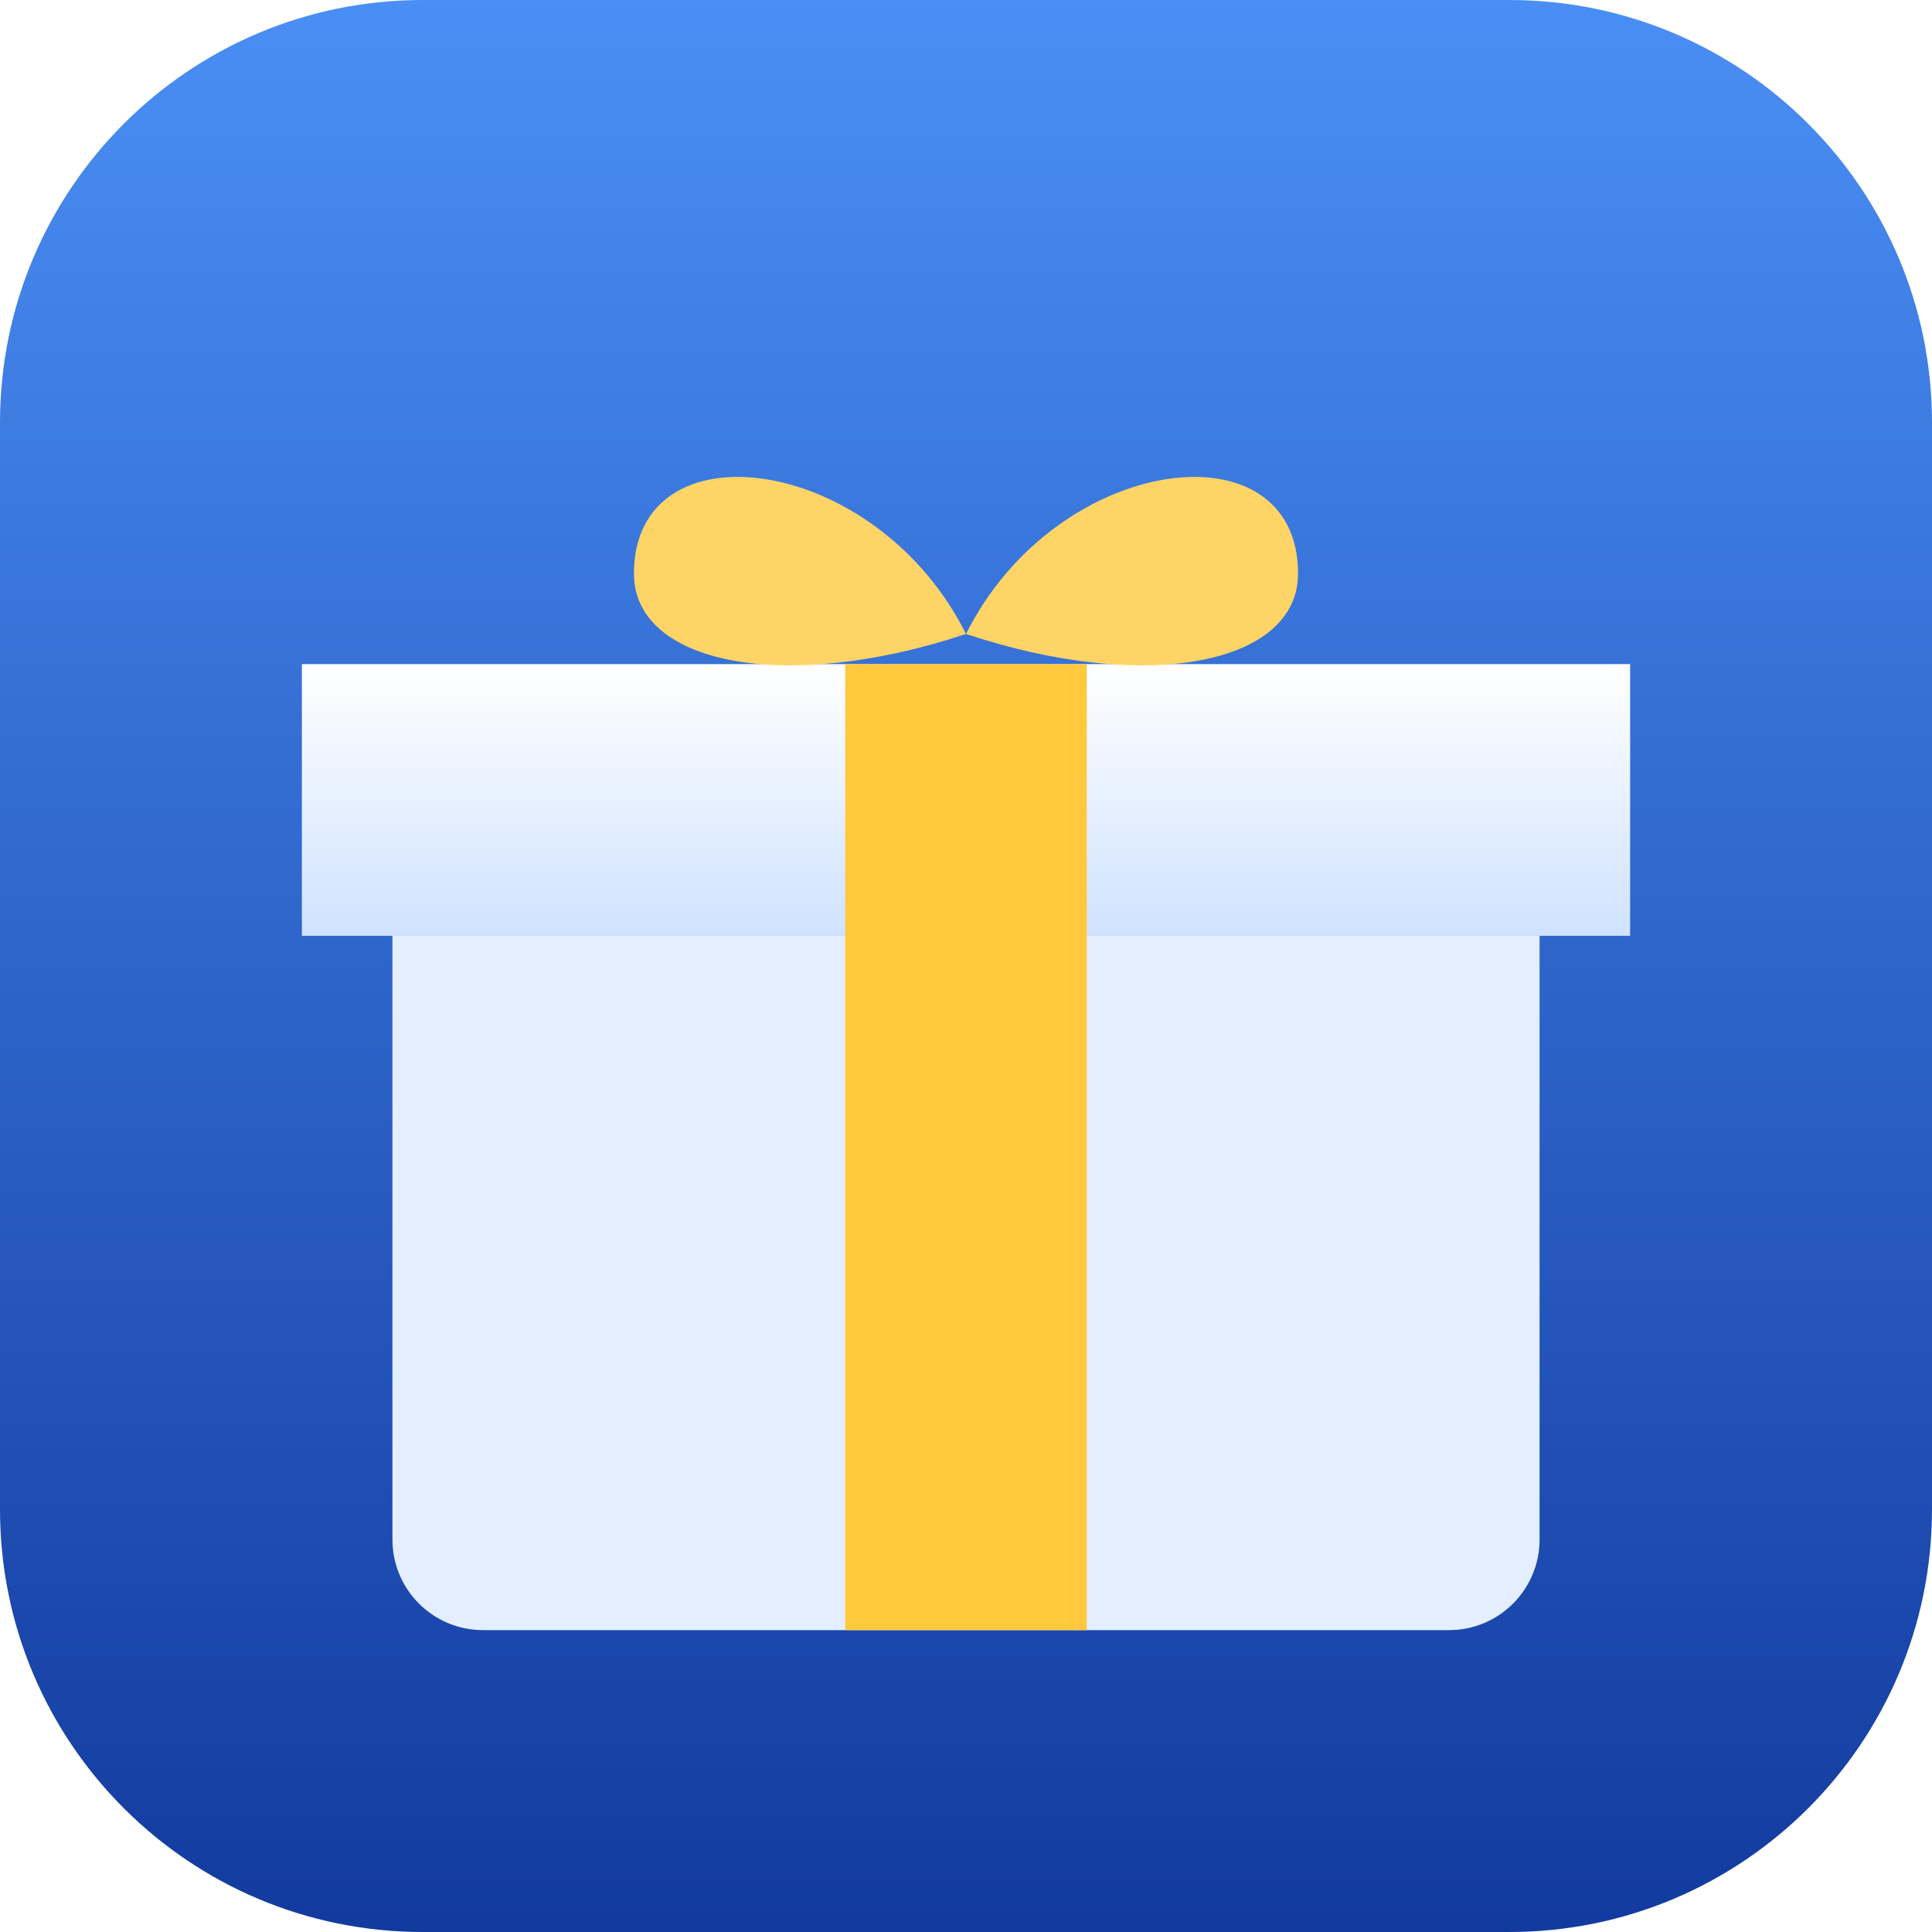
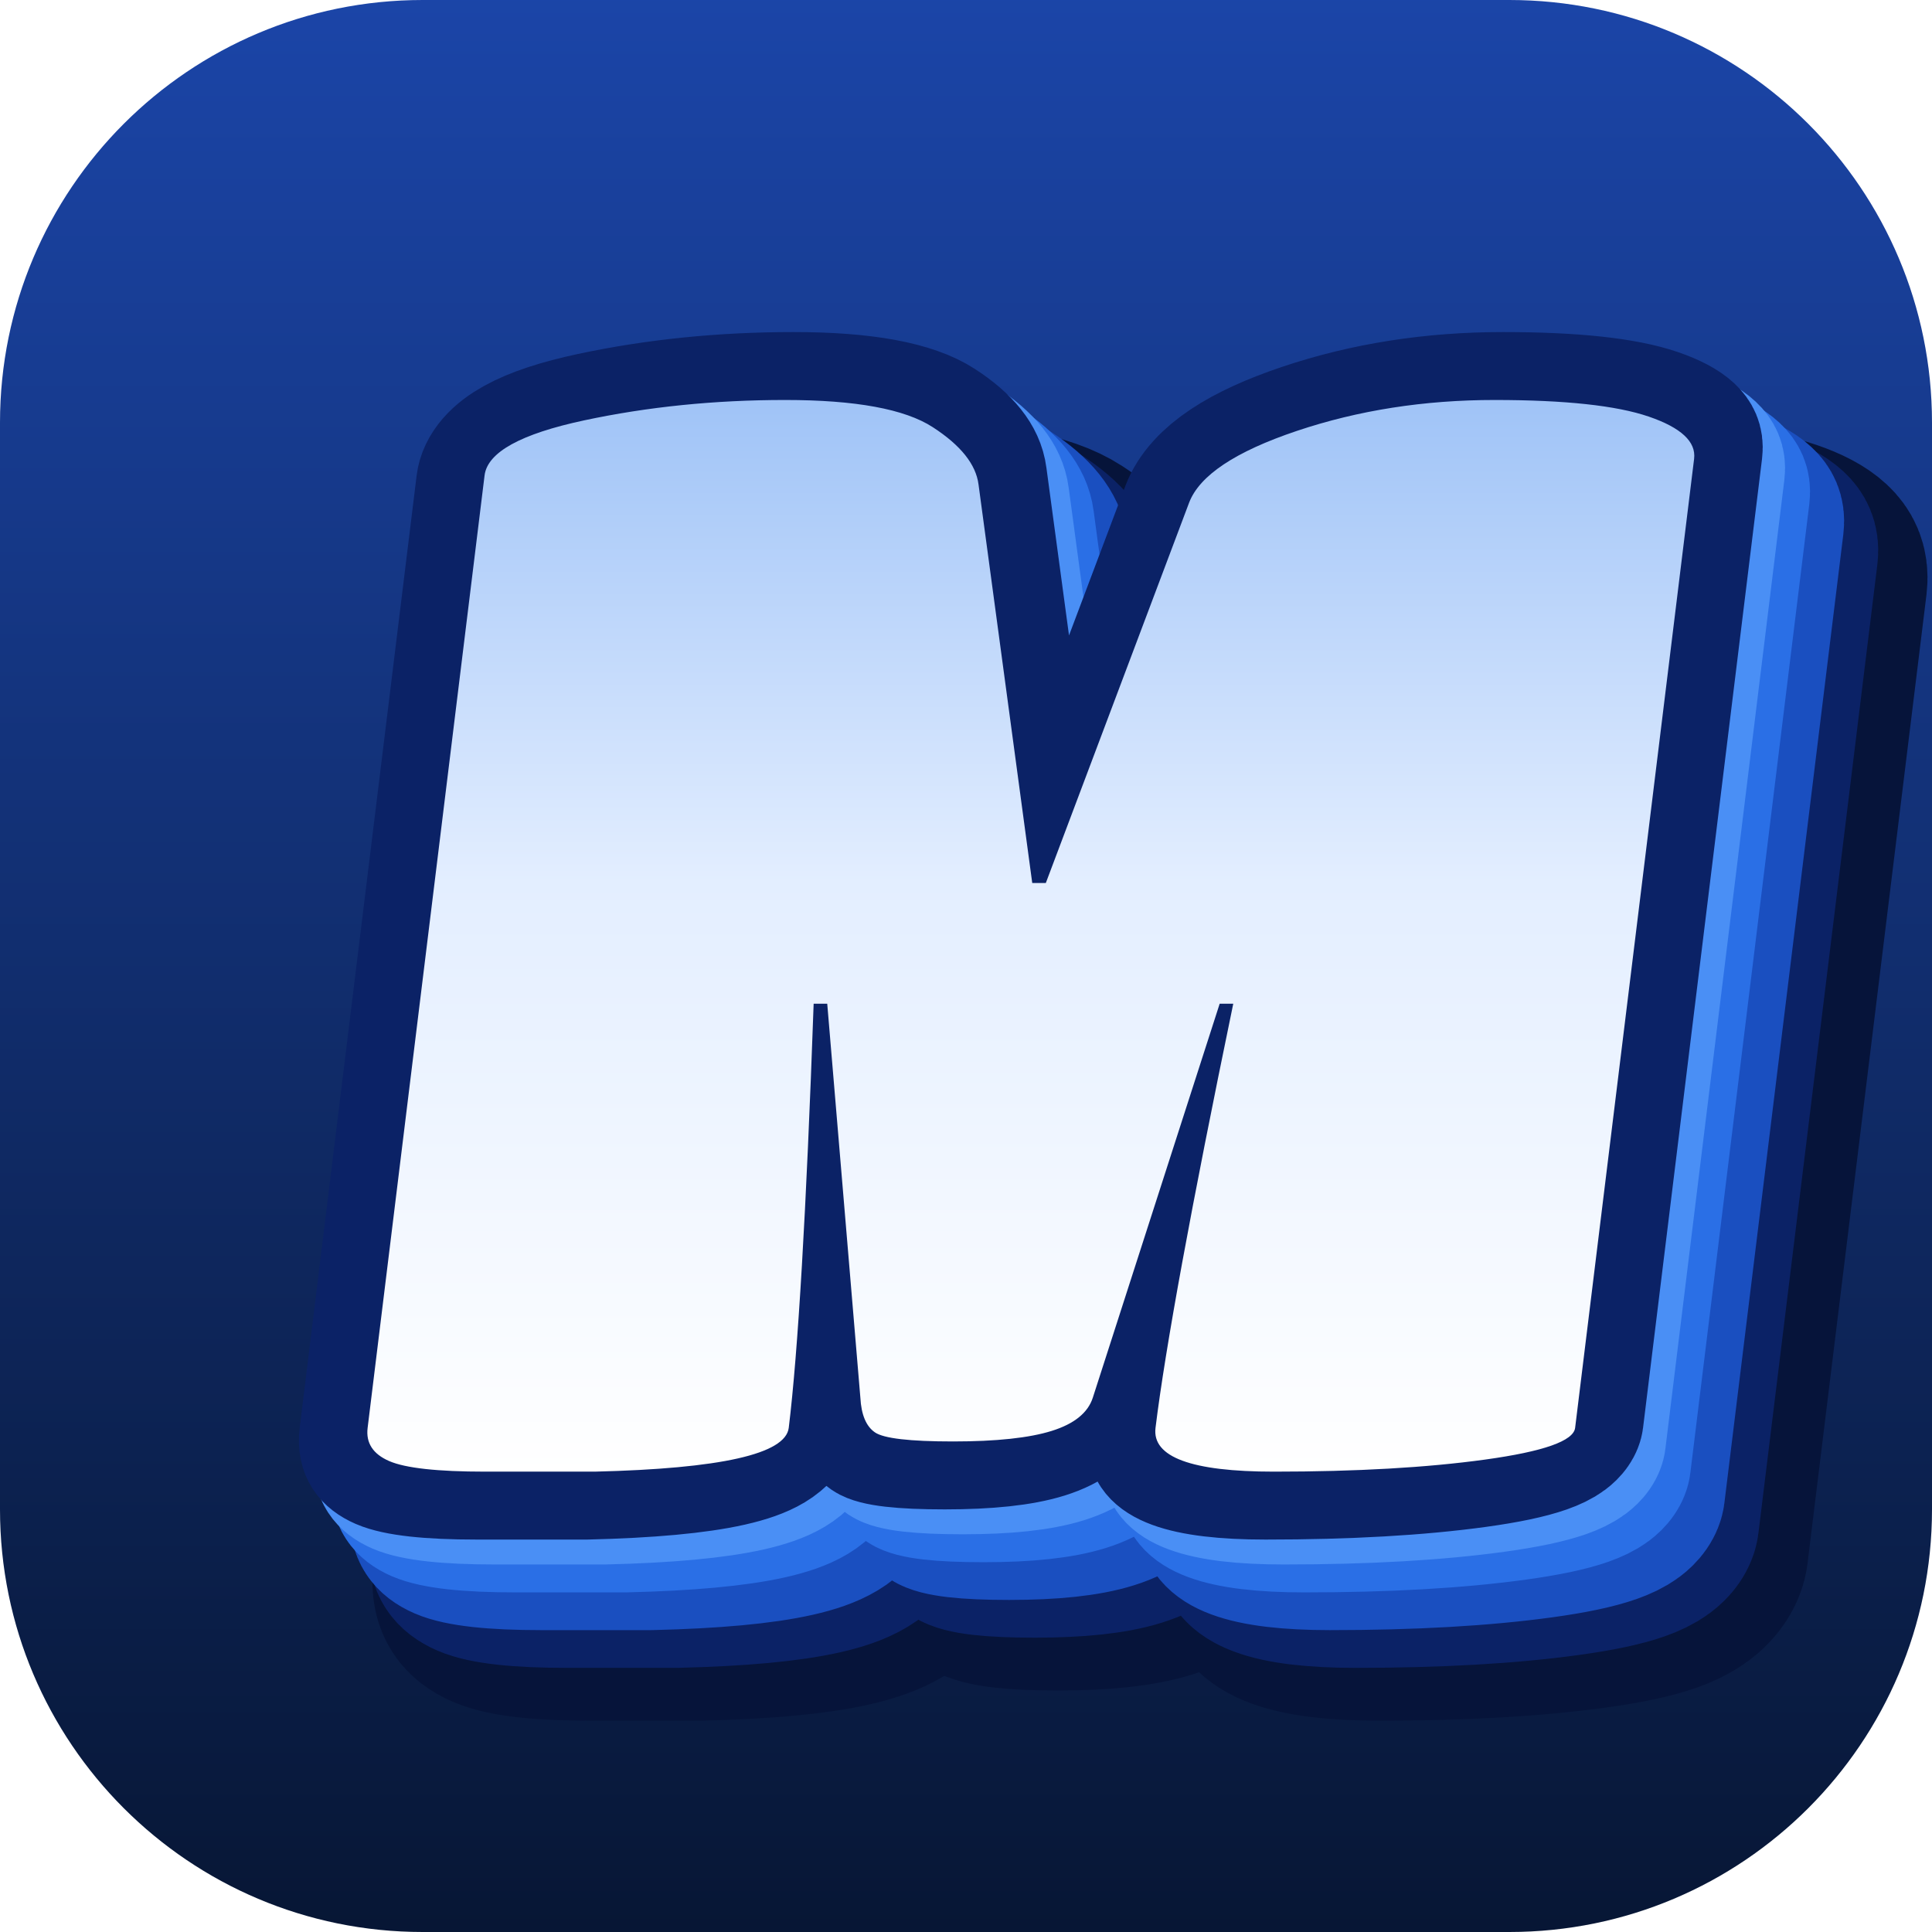
- <svg xmlns="http://www.w3.org/2000/svg" viewBox="0 0 64 64" role="img" aria-label="MR BOX">
+ <svg xmlns="http://www.w3.org/2000/svg" viewBox="0 0 64 64" role="img" aria-label="MrBox">
  <defs>
    <linearGradient id="fondo" x1="0" y1="0" x2="0" y2="1">
-       <stop offset="0" stop-color="#4a8ff5" />
-       <stop offset="1" stop-color="#123a9e" />
+       <stop offset="0" stop-color="#1b45a8" />
+       <stop offset="1" stop-color="#071634" />
    </linearGradient>
    <linearGradient id="cara" x1="0" y1="0" x2="0" y2="1">
      <stop offset="0" stop-color="#ffffff" />
-       <stop offset="1" stop-color="#cfe2ff" />
+       <stop offset=".55" stop-color="#e3eeff" />
+       <stop offset="1" stop-color="#9fc3f7" />
    </linearGradient>
+     <path id="m" d="M194 0Q169 0 121.5 0.0Q74 0 57.0 7.0Q40 14 40 29V660Q40 683 101.5 696.5Q163 710 233.0 710.0Q303 710 333.0 692.0Q363 674 368 654L436 390H445L509 642Q516 669 574.5 689.5Q633 710 703.0 710.0Q773 710 806.5 699.0Q840 688 840 671V29Q840 16 783.0 8.0Q726 0 644.0 0.0Q562 0 562 29Q562 108 579 310H570L518 49Q515 34 493.5 27.0Q472 20 429.0 20.0Q386 20 376.5 26.0Q367 32 364 49L310 310H301Q319 104 319 29Q319 3 194 0Z" />
  </defs>
  <rect width="64" height="64" rx="14" fill="url(#fondo)" />
-   <path d="M10 22h44v9H10z" fill="url(#cara)" />
-   <path d="M13 31h38v20a3 3 0 0 1-3 3H16a3 3 0 0 1-3-3z" fill="#e3eeff" />
-   <path d="M28 22h8v32h-8z" fill="#ffc83d" />
-   <path d="M32 21c-3-6-11-7-11-2 0 3 5 4 11 2zm0 0c3-6 11-7 11-2 0 3-5 4-11 2z" fill="#ffd467" />
+   <g transform="translate(10.00 48.75) scale(0.05 -0.05) skewX(7)">
+     <use href="#m" transform="translate(90 -90)" fill="#06143a" stroke="#06143a" stroke-width="150" stroke-linejoin="round" />
+     <use href="#m" transform="translate(70 -70)" fill="#0b2266" stroke="#0b2266" stroke-width="120" stroke-linejoin="round" />
+     <use href="#m" transform="translate(50 -50)" fill="#1a4fc0" stroke="#1a4fc0" stroke-width="110" stroke-linejoin="round" />
+     <use href="#m" transform="translate(30 -30)" fill="#2a6fe6" stroke="#2a6fe6" stroke-width="100" stroke-linejoin="round" />
+     <use href="#m" transform="translate(14 -14)" fill="#4a8ff5" stroke="#4a8ff5" stroke-width="95" stroke-linejoin="round" />
+     <use href="#m" fill="none" stroke="#0b2266" stroke-width="90" stroke-linejoin="round" />
+     <use href="#m" fill="url(#cara)" />
+   </g>
</svg>
